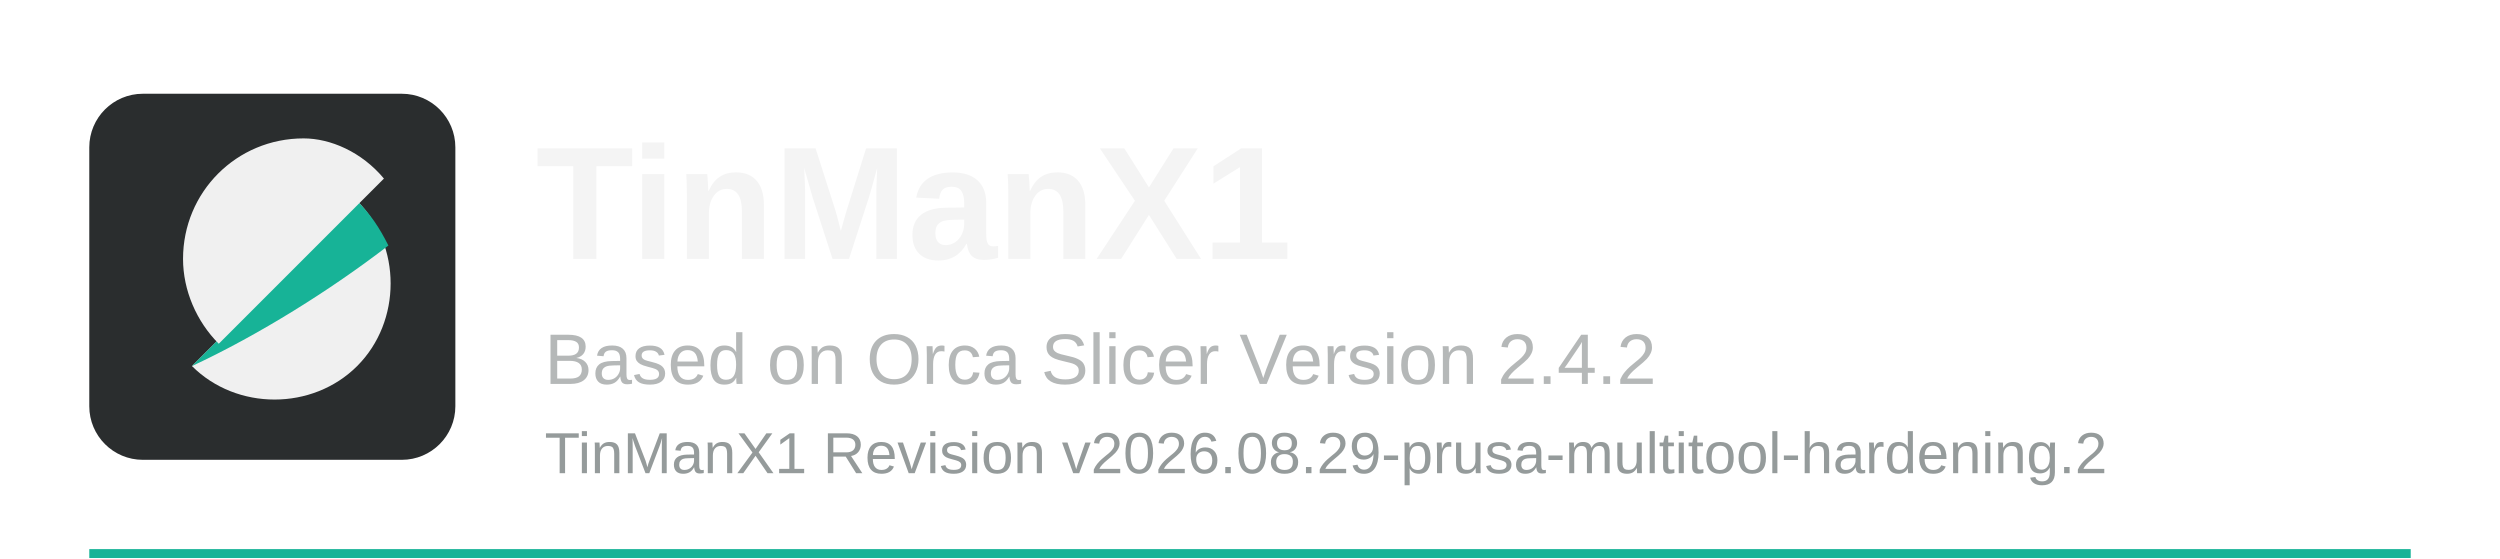
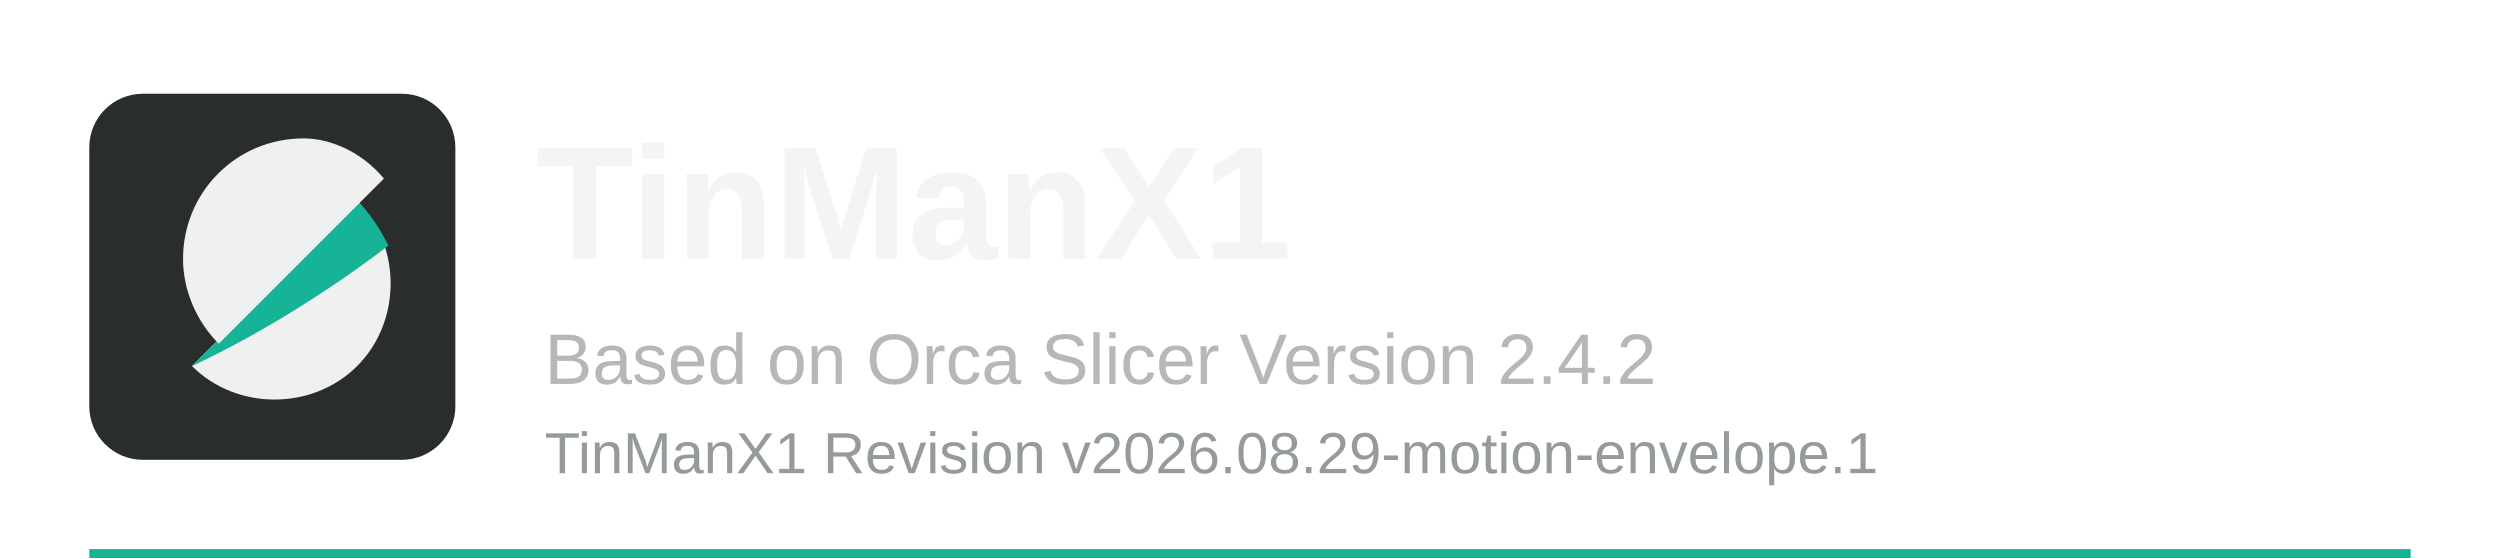
<svg xmlns="http://www.w3.org/2000/svg" width="560" height="125" viewBox="0 0 560 125">
  <rect x="20" y="123" width="520" height="2" fill="#17b397" />
  <rect x="20" y="21" width="82" height="82" rx="12" fill="#2a2d2e" />
  <path d="M43 82c10 10 27 10 37 0s10-27 0-37L43 82z" fill="#f0f0f0" />
  <path d="M80 45L43 82c15-7 31-17 44-27-2-4-4-7-7-10z" fill="#17b397" />
  <path d="M68 31c-15 0-27 12-27 27 0 7 3 14 8 19l37-37c-5-6-12-9-18-9z" fill="#f0f0f0" />
  <text x="120" y="58" font-family="Arial, Helvetica, sans-serif" font-size="36" font-weight="700" fill="#f4f4f4">TinManX1</text>
  <text x="122" y="86" font-family="Arial, Helvetica, sans-serif" font-size="16" fill="#b5b8b8">Based on Orca Slicer Version 2.4.2</text>
-   <text x="122" y="106" font-family="Arial, Helvetica, sans-serif" font-size="13" fill="#959b9b">TinManX1 Revision v2026.08.29-prusa-multitool-hardening.2</text>
+   <text x="122" y="106" font-family="Arial, Helvetica, sans-serif" font-size="13" fill="#959b9b">TinManX1 Revision v2026.08.29-motion-envelope.1</text>
</svg>
